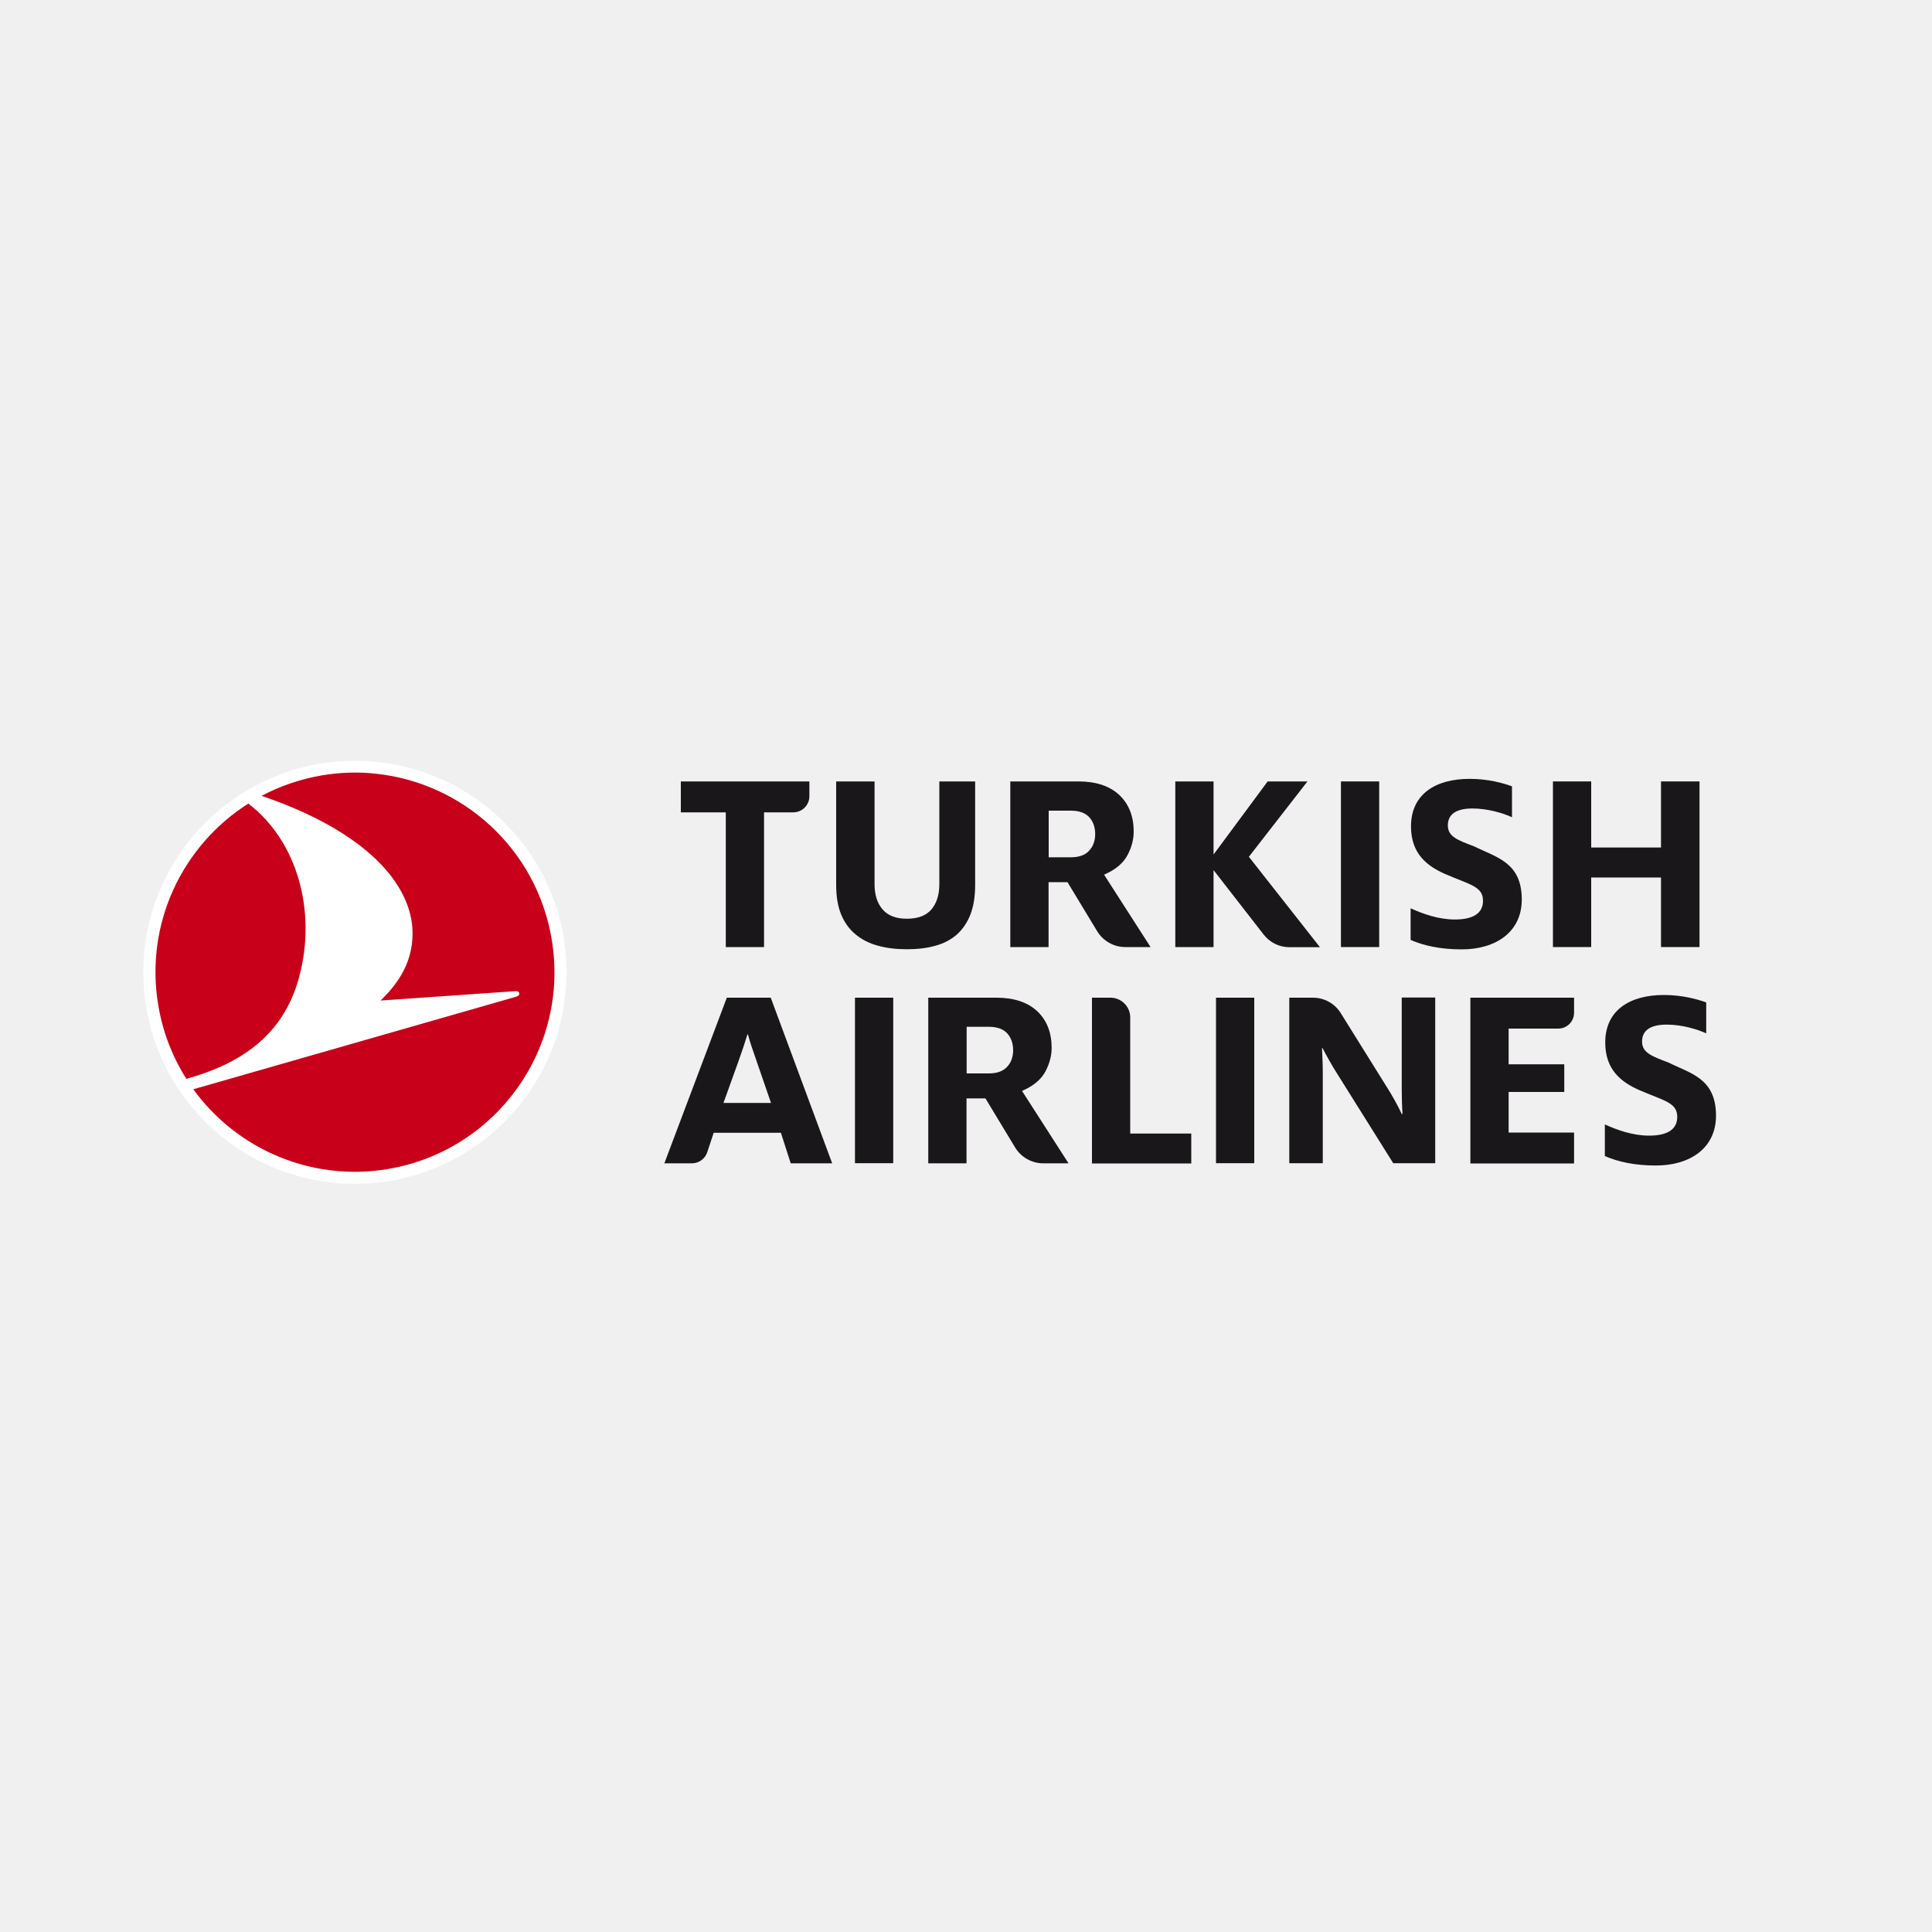
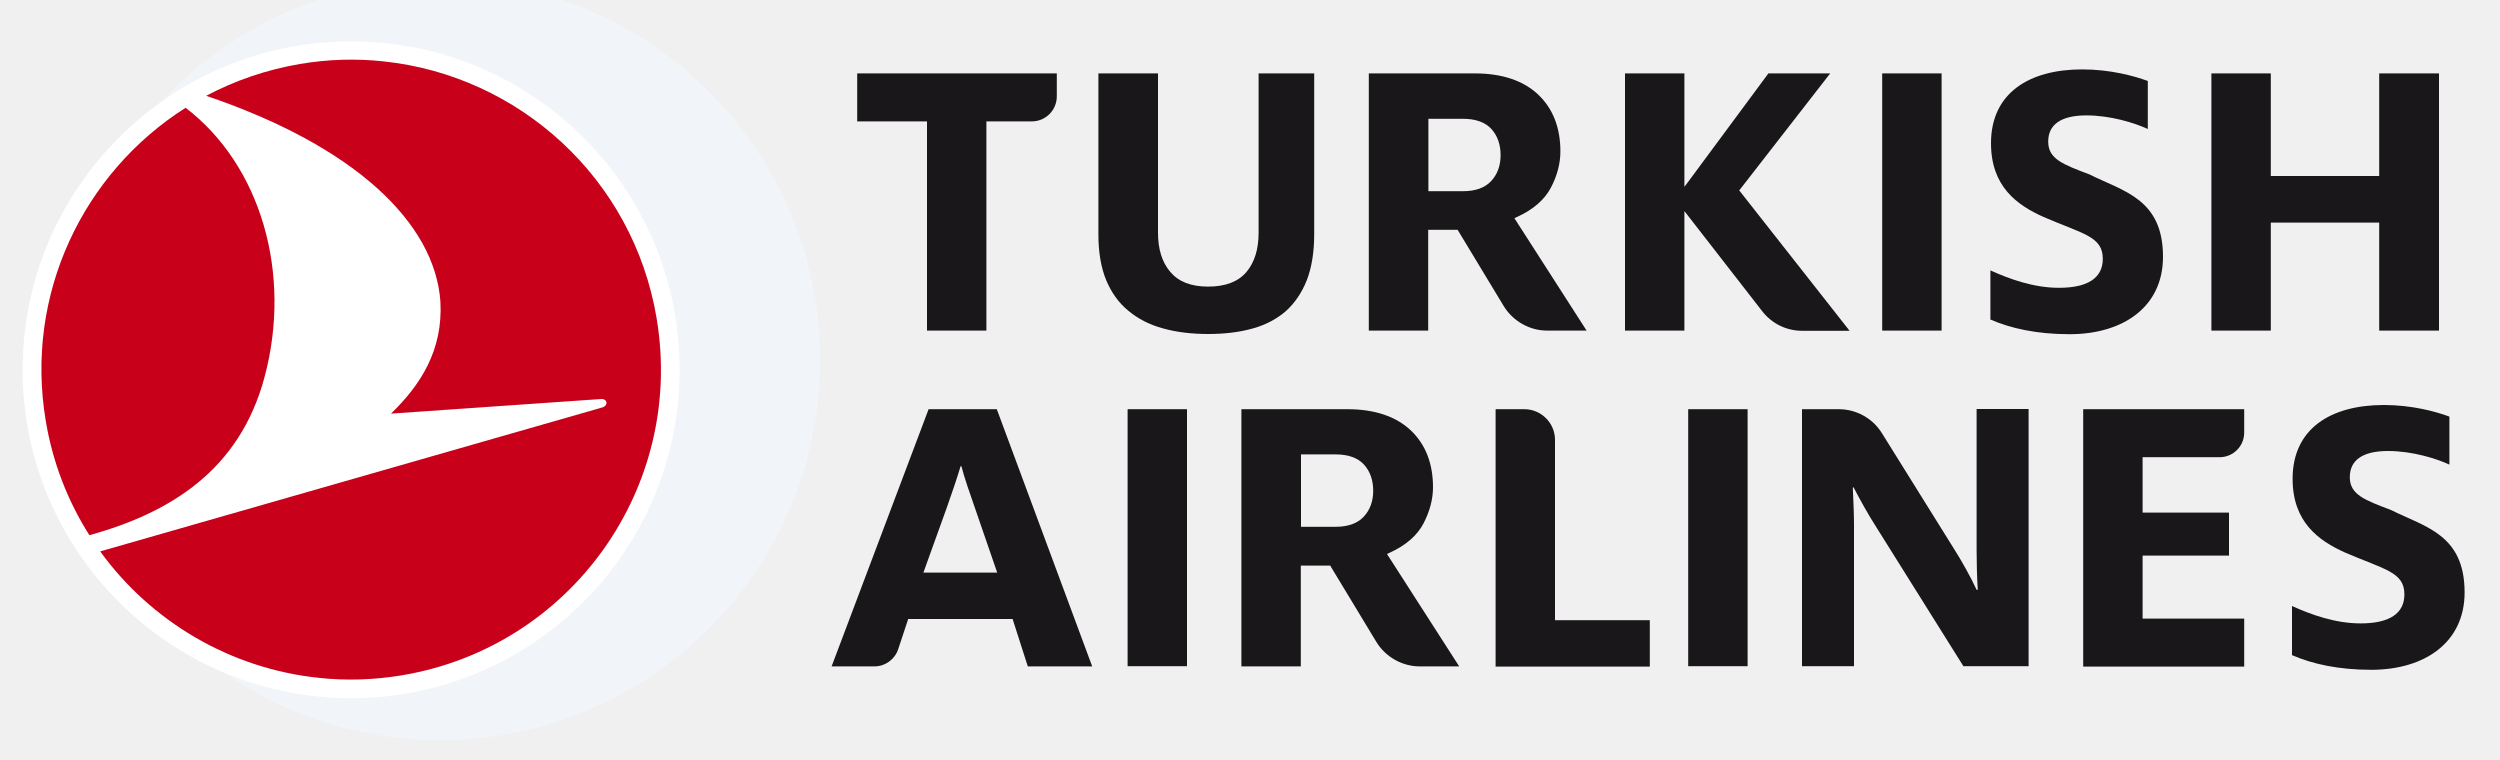
- <svg xmlns="http://www.w3.org/2000/svg" id="Layer_1" viewBox="0 0 150 150">
+ <svg xmlns="http://www.w3.org/2000/svg" id="Layer_1" viewBox="10 57 125 38">
  <defs>
    <style>.cls-1{fill:#1a171b;}.cls-2{fill:#fff;}.cls-3{fill:#c90019;}</style>
  </defs>
+   <circle cx="32" cy="75" r="19" fill="#f1f5f9" />
  <path class="cls-2" d="M29.28,59.16c8.26.86,14.7,7.84,14.7,16.32,0,9.07-7.35,16.42-16.42,16.43-9.07,0-16.42-7.35-16.43-16.41,0-9.07,7.35-16.42,16.42-16.43.58,0,1.16.03,1.72.09ZM30.13,90.76c8.44-1.42,14.13-9.4,12.71-17.84-1.18-7.02-6.9-12.14-13.65-12.84-1.36-.14-2.77-.1-4.19.13-1.68.28-3.25.83-4.68,1.59,7.44,2.52,11.43,6.36,11.71,10.28.14,2.43-.99,4.18-2.47,5.61l10.51-.73c.3-.02.39.33.03.43l-25.08,7.19c2.55,3.52,6.52,5.86,10.92,6.32,1.36.14,2.77.11,4.19-.13ZM23.23,75.85c1.38-5.17-.19-10.58-3.95-13.45-5.11,3.24-8.06,9.32-6.99,15.66.35,2.1,1.11,4.02,2.18,5.71,4-1.11,7.51-3.22,8.76-7.92Z" />
  <path class="cls-3" d="M42.83,72.92c1.42,8.43-4.27,16.42-12.71,17.84-1.42.24-2.83.28-4.19.13-4.4-.46-8.37-2.8-10.92-6.32l25.08-7.19c.36-.1.27-.45-.03-.43l-10.51.73c1.48-1.43,2.61-3.18,2.47-5.61-.28-3.93-4.27-7.76-11.71-10.28,1.43-.76,3-1.3,4.68-1.59,1.42-.24,2.83-.28,4.19-.13,6.75.71,12.47,5.82,13.65,12.84ZM12.29,78.05c.35,2.1,1.11,4.02,2.18,5.71,4-1.11,7.51-3.22,8.76-7.92,1.38-5.17-.19-10.58-3.95-13.45-5.11,3.24-8.06,9.32-6.99,15.66Z" />
  <polygon class="cls-1" points="128.96 73.53 128.96 68.13 123.54 68.13 123.54 73.53 120.57 73.53 120.57 60.67 123.54 60.67 123.54 65.8 128.96 65.8 128.96 60.67 131.95 60.67 131.95 73.53 128.96 73.53" />
  <path class="cls-1" d="M64.92,60.67v8.05c0,.89.13,1.66.39,2.29.26.62.63,1.14,1.11,1.53.48.4,1.06.7,1.73.88.67.19,1.44.28,2.26.28s1.58-.09,2.24-.28c.65-.18,1.2-.48,1.65-.87.44-.4.79-.91,1.04-1.54.24-.62.37-1.39.37-2.29v-8.05h-2.78v7.97c0,.81-.2,1.47-.6,1.95-.41.49-1.05.74-1.92.74s-1.49-.25-1.9-.74c-.41-.48-.61-1.14-.61-1.95v-7.97h-2.97Z" />
  <path class="cls-1" d="M56.35,73.53v-10.46h-3.49v-2.4h9.98v1.15c0,.69-.56,1.25-1.25,1.25h-2.27v10.46h-2.97Z" />
  <rect class="cls-1" x="104.11" y="60.67" width="2.97" height="12.86" />
  <path class="cls-1" d="M94.21,67.54l.1.13,3.8,4.89c.48.62,1.21.98,2,.98h2.37l-5.44-6.92-.08-.1.08-.1,4.47-5.75h-3.09l-4.1,5.54-.1.13v-.23s0-5.44,0-5.44h-2.97v12.86h2.97v-5.99Z" />
  <path class="cls-1" d="M87.36,73.53c-.88,0-1.71-.47-2.17-1.22l-2.31-3.82h-1.47v5.04h-2.97v-12.86h5.3c1.36,0,2.43.36,3.17,1.06.74.7,1.11,1.66,1.11,2.84,0,.6-.16,1.22-.48,1.82-.31.59-.87,1.08-1.65,1.44l-.17.08,3.61,5.62h-1.97ZM81.42,66.56h1.73c.62,0,1.1-.17,1.41-.51.31-.33.47-.77.47-1.29s-.15-.97-.46-1.31c-.31-.34-.79-.51-1.42-.51h-1.73v3.61Z" />
  <path class="cls-1" d="M109.52,72.99v-2.47c.95.43,2.16.87,3.43.87,1.45,0,2.19-.5,2.19-1.45,0-1.12-.99-1.24-2.96-2.09-1.34-.6-2.63-1.53-2.63-3.69,0-2.51,1.91-3.69,4.56-3.69,1.41,0,2.61.33,3.28.58v2.4c-.67-.31-1.87-.68-3.07-.68-1.3,0-1.91.48-1.91,1.31,0,.87.74,1.14,2.06,1.64,1.7.85,3.68,1.22,3.68,4.12,0,2.51-2,3.87-4.67,3.87-1.64,0-2.94-.29-3.95-.73Z" />
  <path class="cls-1" d="M114.16,90.32v-12.86h8.05v1.17c0,.68-.55,1.23-1.23,1.23h-3.85v2.77h4.32v2.15h-4.32v3.15h5.08v2.4h-8.05Z" />
  <path class="cls-1" d="M84.78,90.32v-12.86h1.44c.84,0,1.53.69,1.53,1.53v9.02h4.74v2.32h-7.72Z" />
  <rect class="cls-1" x="66.38" y="77.46" width="2.97" height="12.85" />
  <path class="cls-1" d="M80.99,90.32c-.88,0-1.71-.47-2.17-1.22l-2.31-3.82h-1.47v5.04h-2.97v-12.86h5.3c1.36,0,2.43.36,3.17,1.06.74.7,1.11,1.66,1.11,2.84,0,.6-.16,1.21-.48,1.82-.31.59-.87,1.08-1.65,1.44l-.17.08,3.61,5.62h-1.97ZM75.05,83.34h1.73c.62,0,1.1-.17,1.41-.51.31-.33.47-.77.47-1.29s-.15-.97-.46-1.31c-.31-.34-.79-.51-1.42-.51h-1.73v3.61Z" />
  <path class="cls-1" d="M59.84,77.46h-3.41l-4.85,12.86h2.14c.54,0,1.02-.35,1.19-.86l.5-1.51h5.22l.76,2.37h3.22l-4.77-12.86ZM56.17,85.63l1.17-3.25c.26-.73.52-1.5.69-2.07h.04c.15.59.41,1.32.67,2.07l1.12,3.25h-3.7Z" />
  <path class="cls-1" d="M124.6,89.77v-2.47c.95.43,2.16.87,3.43.87,1.45,0,2.19-.5,2.19-1.45,0-1.12-.99-1.24-2.96-2.09-1.34-.6-2.63-1.53-2.63-3.69,0-2.51,1.91-3.69,4.56-3.69,1.41,0,2.61.33,3.28.58v2.4c-.67-.31-1.87-.68-3.07-.68-1.3,0-1.91.48-1.91,1.31,0,.87.74,1.14,2.06,1.64,1.7.85,3.68,1.22,3.68,4.12,0,2.51-2,3.87-4.67,3.87-1.64,0-2.94-.29-3.95-.73Z" />
  <path class="cls-1" d="M100.1,77.46h1.84c.87,0,1.69.45,2.15,1.19l3.59,5.76c.41.64.88,1.49,1.15,2.08h.06c-.04-.58-.06-1.38-.06-1.96v-7.08h2.6v12.86h-3.26l-4.36-6.96c-.41-.64-.83-1.4-1.13-1.98h-.04c.02.56.06,1.22.06,1.84v7.1h-2.6v-12.86Z" />
  <rect class="cls-1" x="94.41" y="77.46" width="2.97" height="12.85" />
</svg>
